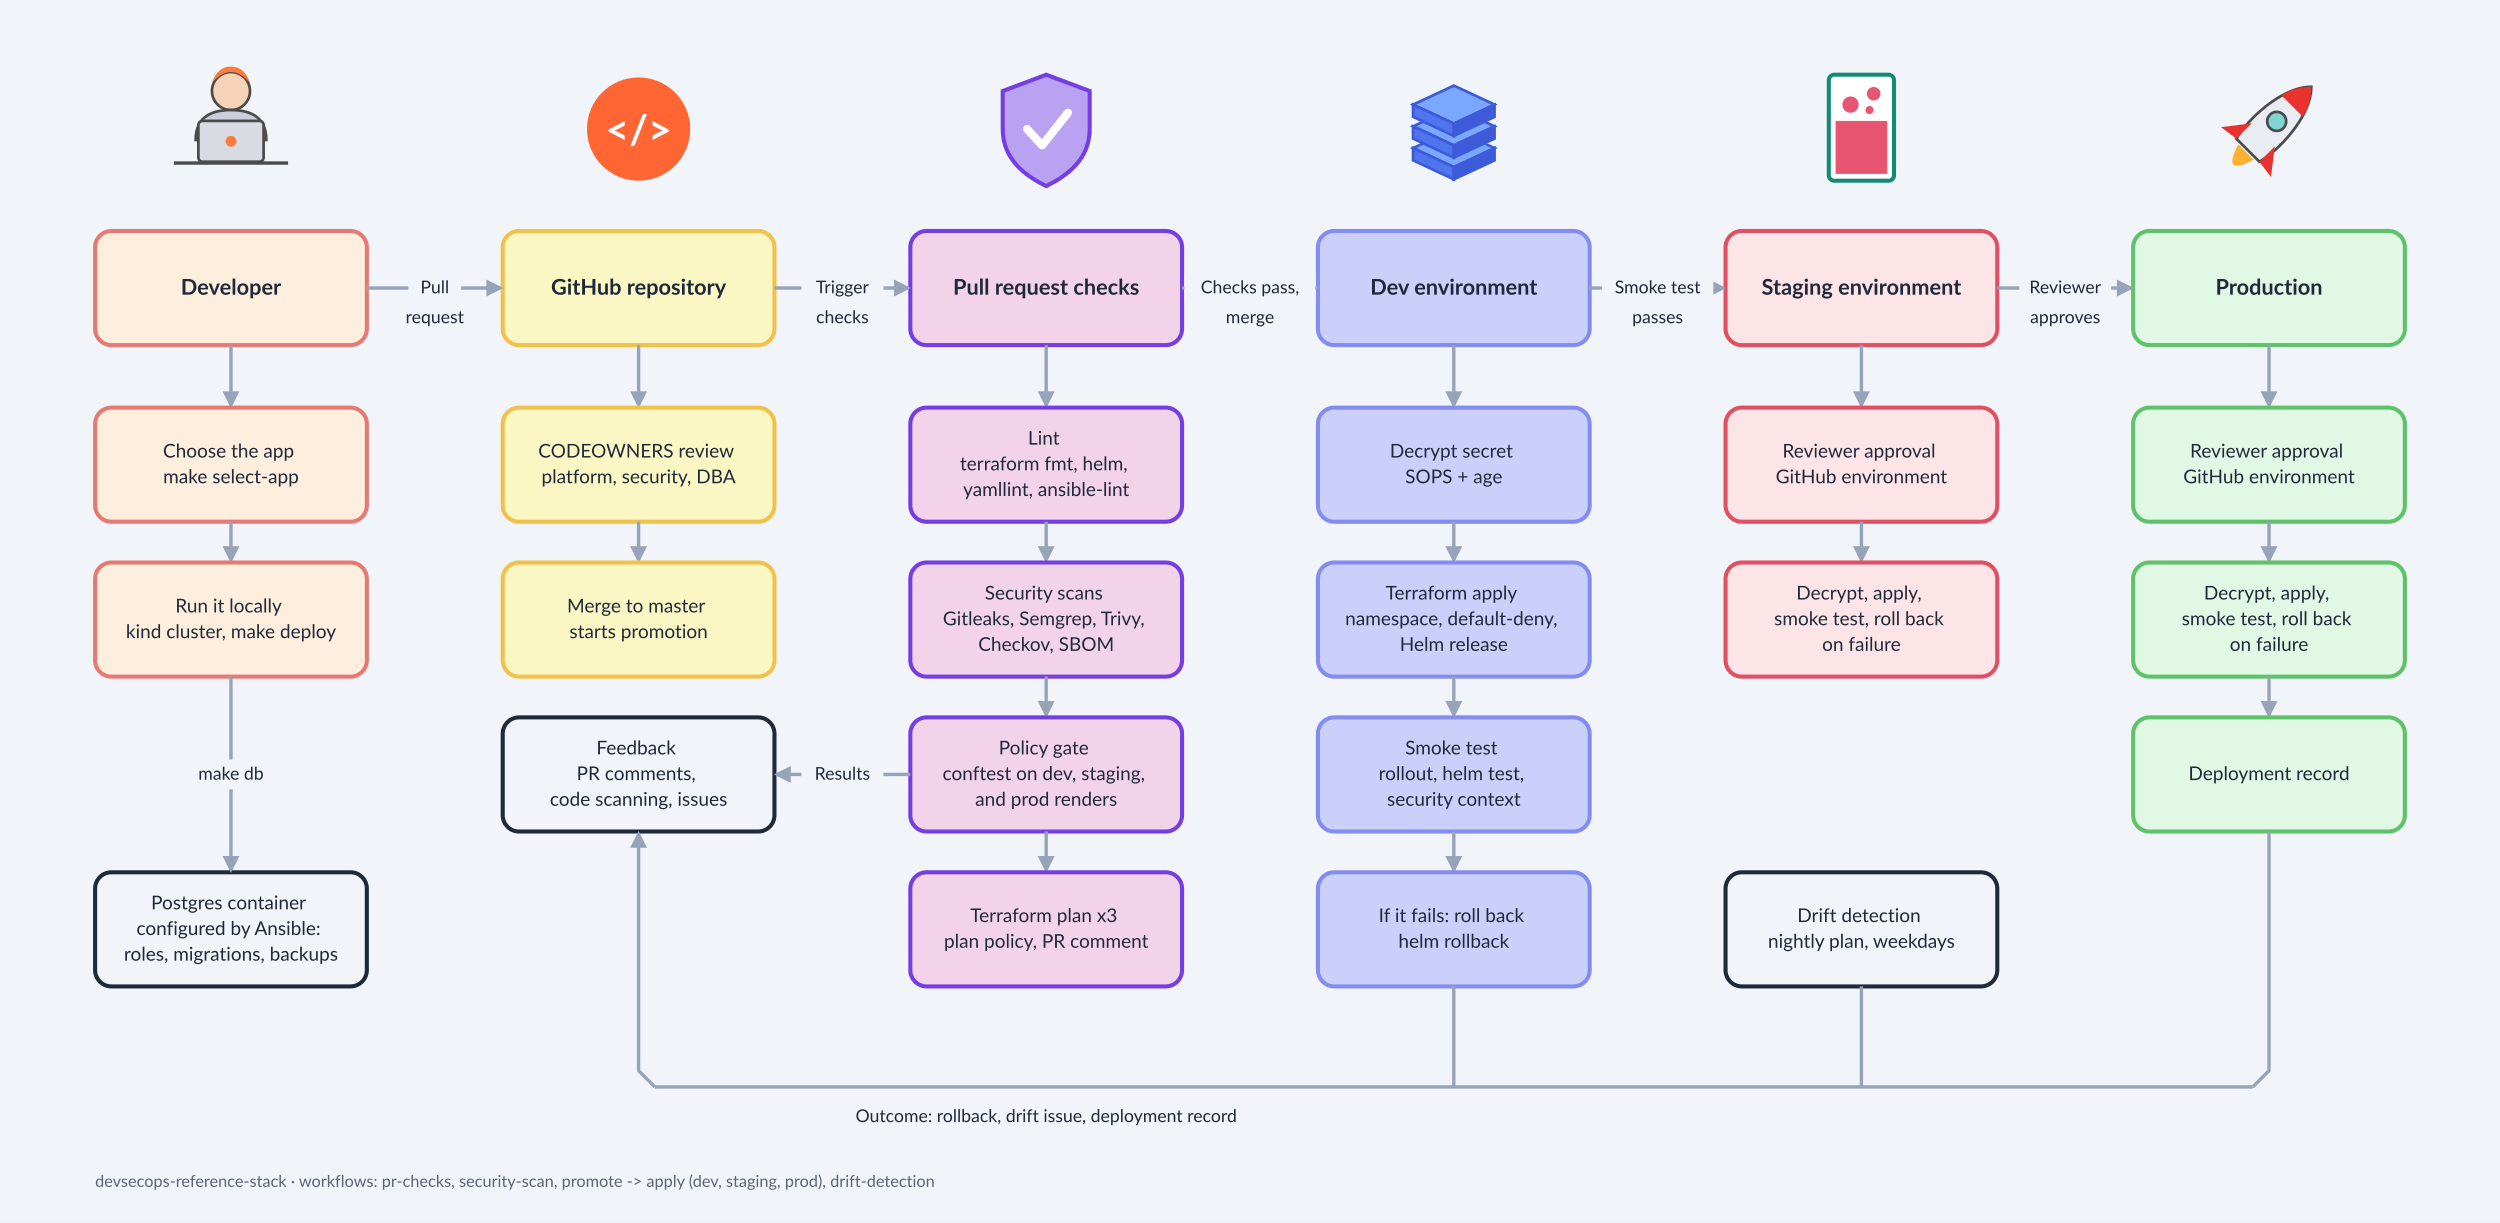
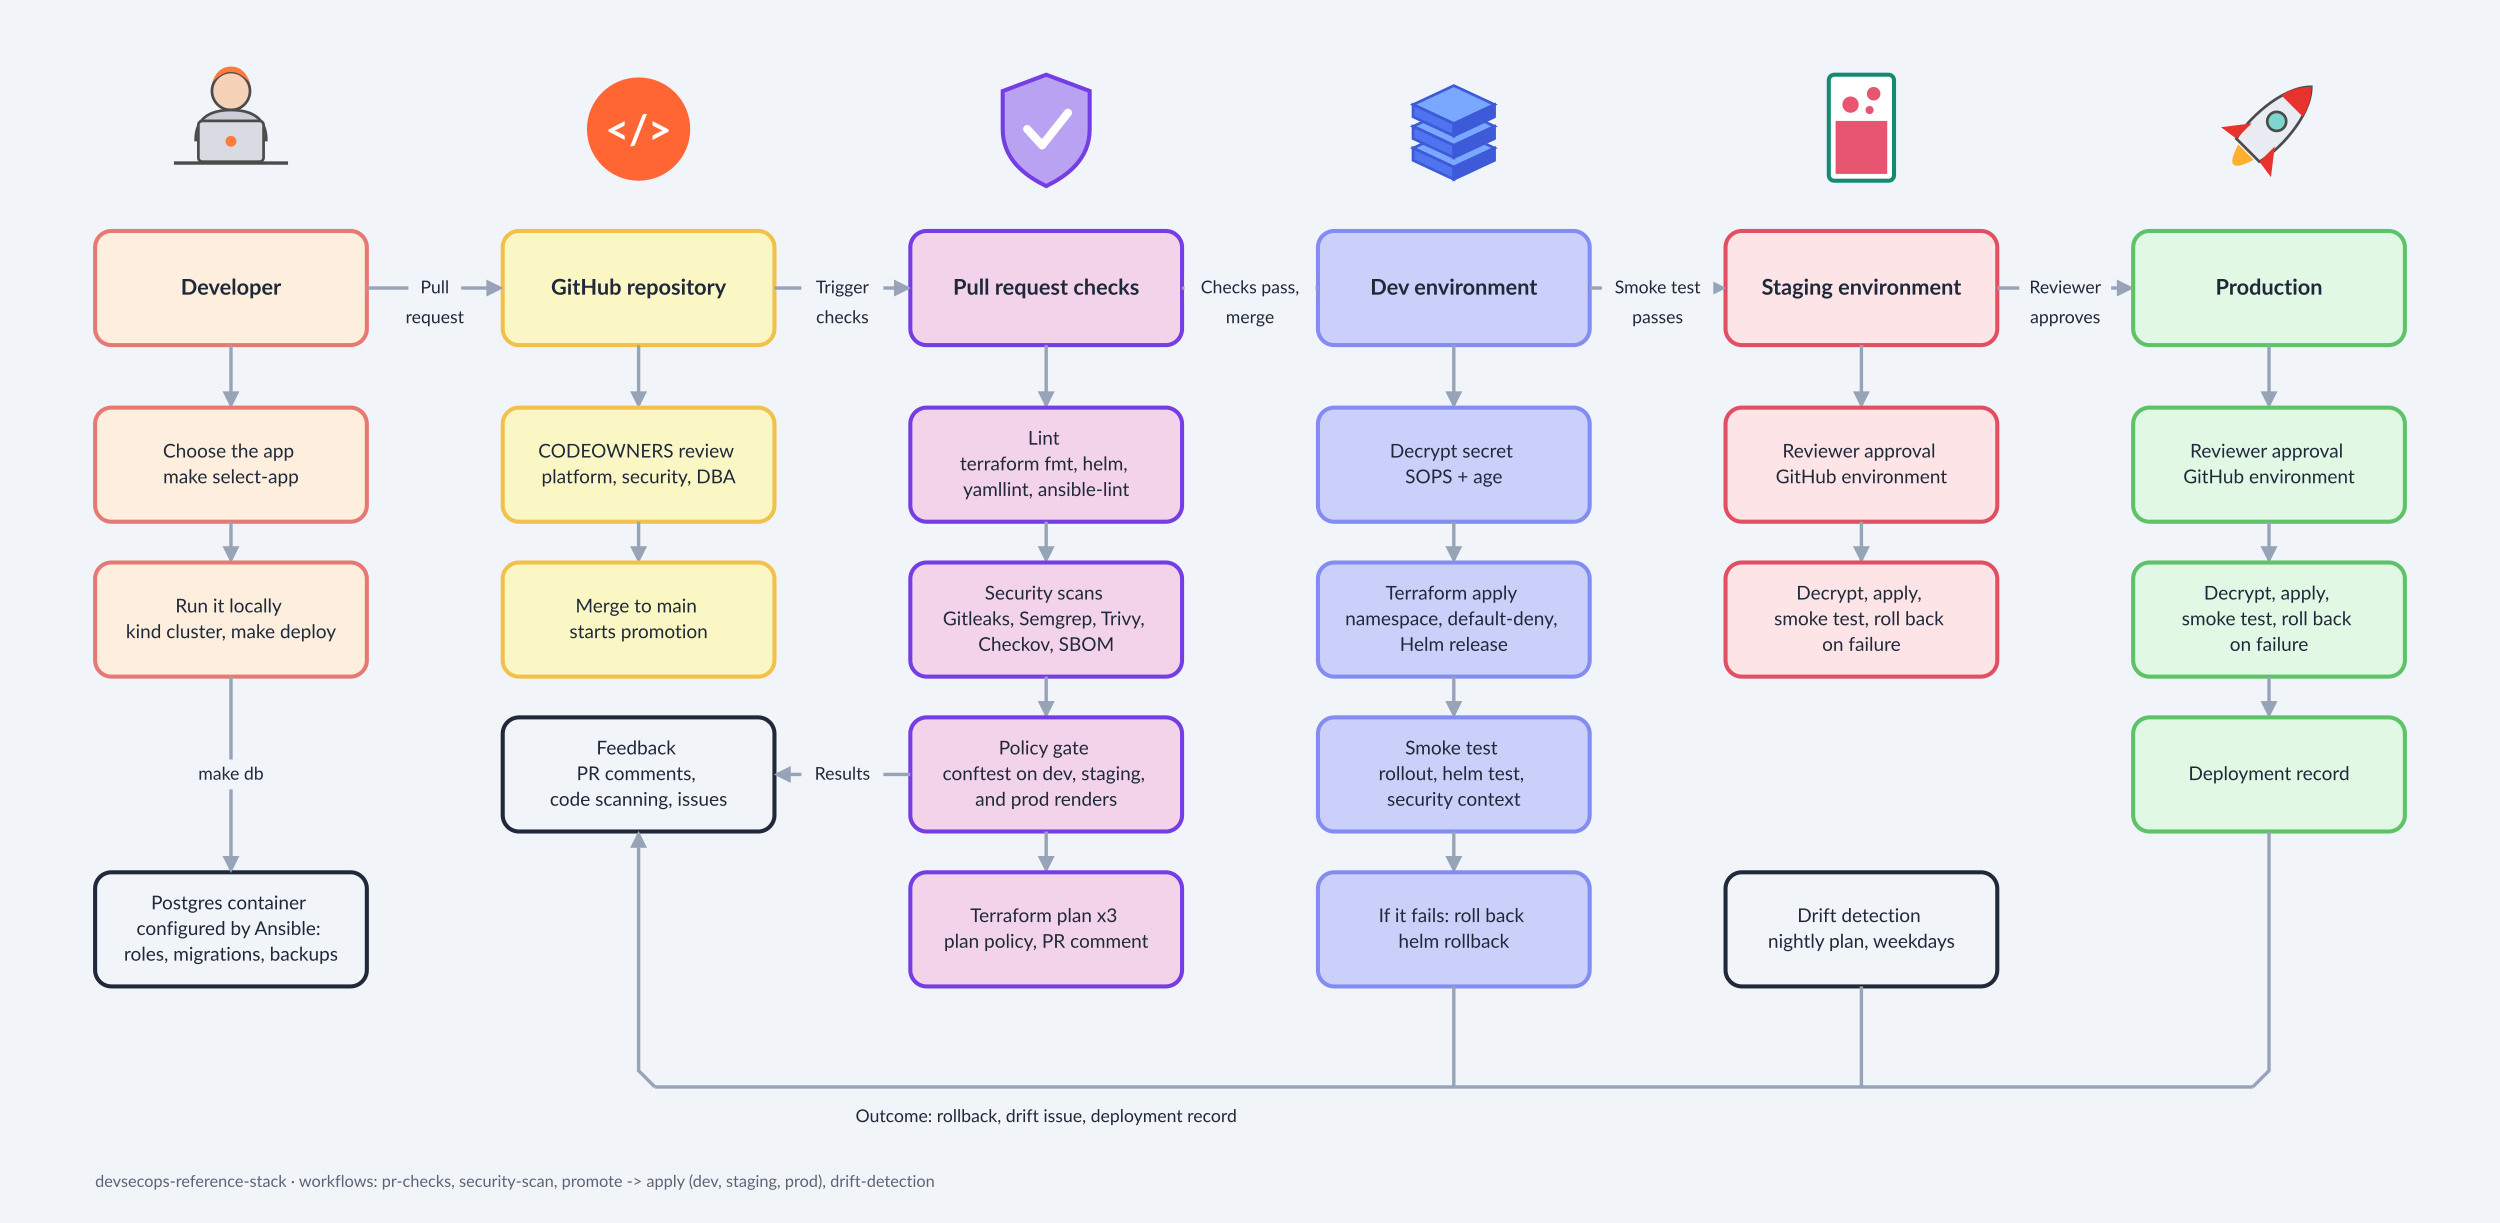
<svg xmlns="http://www.w3.org/2000/svg" width="1840" height="900" viewBox="0 0 1840 900" role="img" aria-labelledby="title desc">
  <defs>
    <marker id="head" viewBox="0 0 10 10" refX="8" refY="5" markerWidth="5" markerHeight="5" orient="auto-start-reverse">
      <path d="M0 0 L10 5 L0 10 Z" fill="#97a3b6" />
    </marker>
  </defs>
  <rect width="1840" height="900" fill="#f1f4f9" />
  <g transform="translate(170.0,95)">
    <circle cx="0" cy="-28" r="14" fill="#f6d2b8" stroke="#4b4b4b" stroke-width="2" />
    <path d="M-14 -34 q14 -16 28 0 q-4 -12 -14 -12 q-10 0 -14 12z" fill="#ff7a3d" />
    <path d="M-26 8 q0 -22 26 -22 q26 0 26 22z" fill="#c9ced8" stroke="#4b4b4b" stroke-width="2" />
    <rect x="-24" y="-6" width="48" height="30" rx="3" fill="#d8dbe2" stroke="#4b4b4b" stroke-width="2" />
    <circle cx="0" cy="9" r="4" fill="#ff7a3d" />
    <line x1="-42" y1="25" x2="42" y2="25" stroke="#4b4b4b" stroke-width="2.5" />
  </g>
  <g transform="translate(470.0,95)">
    <circle r="38" fill="#ff6633" />
    <text x="0" y="2" font-family="Lato, 'Helvetica Neue', Helvetica, Arial, sans-serif" font-size="30" font-weight="bold" fill="#fff" text-anchor="middle" dominant-baseline="middle">&lt;/&gt;</text>
  </g>
  <g transform="translate(770.0,95)">
    <path d="M0 -40 L32 -28 V0 C32 22 16 34 0 42 C-16 34 -32 22 -32 0 V-28 Z" fill="#b9a2f2" stroke="#743ee4" stroke-width="3" />
    <path d="M-14 0 L-3 12 L16 -12" fill="none" stroke="#fff" stroke-width="6" stroke-linecap="round" stroke-linejoin="round" />
  </g>
  <g transform="translate(1070.0,95)">
    <path d="M-30 14 L0 0 L30 14 L0 28 Z" fill="#7aa7ff" stroke="#3d5bd9" stroke-width="2" />
    <path d="M-30 14 V23 L0 37 V28 Z" fill="#4f74f0" stroke="#3d5bd9" stroke-width="2" />
    <path d="M30 14 V23 L0 37 V28 Z" fill="#3d5bd9" stroke="#3d5bd9" stroke-width="2" />
    <path d="M-30 -2 L0 -16 L30 -2 L0 12 Z" fill="#7aa7ff" stroke="#3d5bd9" stroke-width="2" />
    <path d="M-30 -2 V7 L0 21 V12 Z" fill="#4f74f0" stroke="#3d5bd9" stroke-width="2" />
    <path d="M30 -2 V7 L0 21 V12 Z" fill="#3d5bd9" stroke="#3d5bd9" stroke-width="2" />
    <path d="M-30 -18 L0 -32 L30 -18 L0 -4 Z" fill="#7aa7ff" stroke="#3d5bd9" stroke-width="2" />
    <path d="M-30 -18 V-9 L0 5 V-4 Z" fill="#4f74f0" stroke="#3d5bd9" stroke-width="2" />
    <path d="M30 -18 V-9 L0 5 V-4 Z" fill="#3d5bd9" stroke="#3d5bd9" stroke-width="2" />
  </g>
  <g transform="translate(1370.0,95)">
    <rect x="-24" y="-40" width="48" height="78" rx="4" fill="#fff" stroke="#138a72" stroke-width="3" />
    <rect x="-19" y="-6" width="38" height="39" fill="#e85570" />
    <circle cx="-8" cy="-18" r="6" fill="#e85570" />
    <circle cx="9" cy="-26" r="5" fill="#e85570" />
    <circle cx="6" cy="-14" r="3" fill="#e85570" />
  </g>
  <g transform="translate(1670.0,95) rotate(45)">
    <path d="M0 -44 C16 -28 16 8 12 22 H-12 C-16 8 -16 -28 0 -44 Z" fill="#e9ecf2" stroke="#4b4b4b" stroke-width="2" />
    <path d="M-12 6 L-26 24 L-12 22 Z M12 6 L26 24 L12 22 Z" fill="#e8322e" />
    <path d="M0 -44 C7 -37 10 -30 11 -24 H-11 C-10 -30 -7 -37 0 -44 Z" fill="#e8322e" />
    <circle cx="0" cy="-8" r="7" fill="#7fd6d0" stroke="#4b4b4b" stroke-width="2" />
    <path d="M-8 24 Q0 50 8 24 Z" fill="#ffb02e" />
  </g>
  <rect x="70" y="170" width="200" height="84" rx="12" fill="#fdeedd" stroke="#e77975" stroke-width="3" />
  <text x="170.0" y="212.0" font-family="Lato, 'Helvetica Neue', Helvetica, Arial, sans-serif" font-size="16" font-weight="bold" fill="#20293a" text-anchor="middle" dominant-baseline="middle">
    <tspan x="170.0" dy="0.0">Developer</tspan>
  </text>
  <rect x="370" y="170" width="200" height="84" rx="12" fill="#fbf7c5" stroke="#f2c14b" stroke-width="3" />
  <text x="470.0" y="212.0" font-family="Lato, 'Helvetica Neue', Helvetica, Arial, sans-serif" font-size="16" font-weight="bold" fill="#20293a" text-anchor="middle" dominant-baseline="middle">
    <tspan x="470.0" dy="0.0">GitHub repository</tspan>
  </text>
  <rect x="670" y="170" width="200" height="84" rx="12" fill="#f3d3ea" stroke="#743ee4" stroke-width="3" />
  <text x="770.0" y="212.0" font-family="Lato, 'Helvetica Neue', Helvetica, Arial, sans-serif" font-size="16" font-weight="bold" fill="#20293a" text-anchor="middle" dominant-baseline="middle">
    <tspan x="770.0" dy="0.0">Pull request checks</tspan>
  </text>
  <rect x="970" y="170" width="200" height="84" rx="12" fill="#cbd0fb" stroke="#838cf1" stroke-width="3" />
  <text x="1070.0" y="212.0" font-family="Lato, 'Helvetica Neue', Helvetica, Arial, sans-serif" font-size="16" font-weight="bold" fill="#20293a" text-anchor="middle" dominant-baseline="middle">
    <tspan x="1070.0" dy="0.0">Dev environment</tspan>
  </text>
  <rect x="1270" y="170" width="200" height="84" rx="12" fill="#fde4e7" stroke="#e14f62" stroke-width="3" />
  <text x="1370.0" y="212.0" font-family="Lato, 'Helvetica Neue', Helvetica, Arial, sans-serif" font-size="16" font-weight="bold" fill="#20293a" text-anchor="middle" dominant-baseline="middle">
    <tspan x="1370.0" dy="0.0">Staging environment</tspan>
  </text>
  <rect x="1570" y="170" width="200" height="84" rx="12" fill="#e1f8e4" stroke="#5ec269" stroke-width="3" />
  <text x="1670.0" y="212.0" font-family="Lato, 'Helvetica Neue', Helvetica, Arial, sans-serif" font-size="16" font-weight="bold" fill="#20293a" text-anchor="middle" dominant-baseline="middle">
    <tspan x="1670.0" dy="0.0">Production</tspan>
  </text>
  <path d="M 270.0 212.0 L 368.0 212.0" fill="none" stroke="#97a3b6" stroke-width="2.5" stroke-linejoin="round" marker-end="url(#head)" />
  <rect x="300.6" y="201.0" width="38.8" height="22" fill="#f1f4f9" />
  <text x="320.0" y="212.0" font-family="Lato, 'Helvetica Neue', Helvetica, Arial, sans-serif" font-size="13" font-weight="normal" fill="#20293a" text-anchor="middle" dominant-baseline="middle">
    <tspan x="320.0" dy="0.0">Pull</tspan>
  </text>
  <text x="320.0" y="234.0" font-family="Lato, 'Helvetica Neue', Helvetica, Arial, sans-serif" font-size="13" font-weight="normal" fill="#20293a" text-anchor="middle" dominant-baseline="middle">
    <tspan x="320.0" dy="0.0">request</tspan>
  </text>
  <path d="M 570.0 212.0 L 668.0 212.0" fill="none" stroke="#97a3b6" stroke-width="2.5" stroke-linejoin="round" marker-end="url(#head)" />
  <rect x="589.8" y="201.0" width="60.4" height="22" fill="#f1f4f9" />
  <text x="620.0" y="212.0" font-family="Lato, 'Helvetica Neue', Helvetica, Arial, sans-serif" font-size="13" font-weight="normal" fill="#20293a" text-anchor="middle" dominant-baseline="middle">
    <tspan x="620.0" dy="0.0">Trigger</tspan>
  </text>
  <text x="620.0" y="234.0" font-family="Lato, 'Helvetica Neue', Helvetica, Arial, sans-serif" font-size="13" font-weight="normal" fill="#20293a" text-anchor="middle" dominant-baseline="middle">
    <tspan x="620.0" dy="0.0">checks</tspan>
  </text>
  <path d="M 870.0 212.0 L 968.0 212.0" fill="none" stroke="#97a3b6" stroke-width="2.5" stroke-linejoin="round" marker-end="url(#head)" />
  <rect x="871.8" y="201.0" width="96.4" height="22" fill="#f1f4f9" />
  <text x="920.0" y="212.0" font-family="Lato, 'Helvetica Neue', Helvetica, Arial, sans-serif" font-size="13" font-weight="normal" fill="#20293a" text-anchor="middle" dominant-baseline="middle">
    <tspan x="920.0" dy="0.0">Checks pass,</tspan>
  </text>
  <text x="920.0" y="234.0" font-family="Lato, 'Helvetica Neue', Helvetica, Arial, sans-serif" font-size="13" font-weight="normal" fill="#20293a" text-anchor="middle" dominant-baseline="middle">
    <tspan x="920.0" dy="0.0">merge</tspan>
  </text>
  <path d="M 1170.0 212.0 L 1268.0 212.0" fill="none" stroke="#97a3b6" stroke-width="2.5" stroke-linejoin="round" marker-end="url(#head)" />
  <rect x="1179.0" y="201.0" width="82.0" height="22" fill="#f1f4f9" />
  <text x="1220.0" y="212.0" font-family="Lato, 'Helvetica Neue', Helvetica, Arial, sans-serif" font-size="13" font-weight="normal" fill="#20293a" text-anchor="middle" dominant-baseline="middle">
    <tspan x="1220.0" dy="0.0">Smoke test</tspan>
  </text>
  <text x="1220.0" y="234.0" font-family="Lato, 'Helvetica Neue', Helvetica, Arial, sans-serif" font-size="13" font-weight="normal" fill="#20293a" text-anchor="middle" dominant-baseline="middle">
    <tspan x="1220.0" dy="0.0">passes</tspan>
  </text>
  <path d="M 1470.0 212.0 L 1568.0 212.0" fill="none" stroke="#97a3b6" stroke-width="2.5" stroke-linejoin="round" marker-end="url(#head)" />
  <rect x="1486.2" y="201.0" width="67.6" height="22" fill="#f1f4f9" />
  <text x="1520.0" y="212.0" font-family="Lato, 'Helvetica Neue', Helvetica, Arial, sans-serif" font-size="13" font-weight="normal" fill="#20293a" text-anchor="middle" dominant-baseline="middle">
    <tspan x="1520.0" dy="0.0">Reviewer</tspan>
  </text>
  <text x="1520.0" y="234.0" font-family="Lato, 'Helvetica Neue', Helvetica, Arial, sans-serif" font-size="13" font-weight="normal" fill="#20293a" text-anchor="middle" dominant-baseline="middle">
    <tspan x="1520.0" dy="0.0">approves</tspan>
  </text>
  <path d="M 170.0 254.0 L 170.0 298.0" fill="none" stroke="#97a3b6" stroke-width="2.5" stroke-linejoin="round" marker-end="url(#head)" />
  <rect x="70" y="300" width="200" height="84" rx="12" fill="#fdeedd" stroke="#e77975" stroke-width="3" />
  <text x="170.0" y="332.6" font-family="Lato, 'Helvetica Neue', Helvetica, Arial, sans-serif" font-size="14" font-weight="normal" fill="#20293a" text-anchor="middle" dominant-baseline="middle">
    <tspan x="170.0" dy="0.0">Choose the app</tspan>
    <tspan x="170.0" dy="18.9">make select-app</tspan>
  </text>
  <path d="M 170.0 384.0 L 170.0 412.0" fill="none" stroke="#97a3b6" stroke-width="2.5" stroke-linejoin="round" marker-end="url(#head)" />
  <rect x="70" y="414" width="200" height="84" rx="12" fill="#fdeedd" stroke="#e77975" stroke-width="3" />
  <text x="170.0" y="446.6" font-family="Lato, 'Helvetica Neue', Helvetica, Arial, sans-serif" font-size="14" font-weight="normal" fill="#20293a" text-anchor="middle" dominant-baseline="middle">
    <tspan x="170.0" dy="0.0">Run it locally</tspan>
    <tspan x="170.0" dy="18.9">kind cluster, make deploy</tspan>
  </text>
  <path d="M 470.0 254.0 L 470.0 298.0" fill="none" stroke="#97a3b6" stroke-width="2.5" stroke-linejoin="round" marker-end="url(#head)" />
  <rect x="370" y="300" width="200" height="84" rx="12" fill="#fbf7c5" stroke="#f2c14b" stroke-width="3" />
  <text x="470.0" y="332.6" font-family="Lato, 'Helvetica Neue', Helvetica, Arial, sans-serif" font-size="14" font-weight="normal" fill="#20293a" text-anchor="middle" dominant-baseline="middle">
    <tspan x="470.0" dy="0.0">CODEOWNERS review</tspan>
    <tspan x="470.0" dy="18.9">platform, security, DBA</tspan>
  </text>
  <path d="M 470.0 384.0 L 470.0 412.0" fill="none" stroke="#97a3b6" stroke-width="2.5" stroke-linejoin="round" marker-end="url(#head)" />
  <rect x="370" y="414" width="200" height="84" rx="12" fill="#fbf7c5" stroke="#f2c14b" stroke-width="3" />
  <text x="470.0" y="446.6" font-family="Lato, 'Helvetica Neue', Helvetica, Arial, sans-serif" font-size="14" font-weight="normal" fill="#20293a" text-anchor="middle" dominant-baseline="middle">
-     <tspan x="470.0" dy="0.0">Merge to master</tspan>
+     <tspan x="470.0" dy="0.0">Merge to main</tspan>
    <tspan x="470.0" dy="18.9">starts promotion</tspan>
  </text>
  <path d="M 770.0 254.0 L 770.0 298.0" fill="none" stroke="#97a3b6" stroke-width="2.5" stroke-linejoin="round" marker-end="url(#head)" />
  <rect x="670" y="300" width="200" height="84" rx="12" fill="#f3d3ea" stroke="#743ee4" stroke-width="3" />
  <text x="770.0" y="323.1" font-family="Lato, 'Helvetica Neue', Helvetica, Arial, sans-serif" font-size="14" font-weight="normal" fill="#20293a" text-anchor="middle" dominant-baseline="middle">
    <tspan x="770.0" dy="0.0">Lint</tspan>
    <tspan x="770.0" dy="18.9">terraform fmt, helm,</tspan>
    <tspan x="770.0" dy="18.9">yamllint, ansible-lint</tspan>
  </text>
  <path d="M 770.0 384.0 L 770.0 412.0" fill="none" stroke="#97a3b6" stroke-width="2.5" stroke-linejoin="round" marker-end="url(#head)" />
  <rect x="670" y="414" width="200" height="84" rx="12" fill="#f3d3ea" stroke="#743ee4" stroke-width="3" />
  <text x="770.0" y="437.1" font-family="Lato, 'Helvetica Neue', Helvetica, Arial, sans-serif" font-size="14" font-weight="normal" fill="#20293a" text-anchor="middle" dominant-baseline="middle">
    <tspan x="770.0" dy="0.0">Security scans</tspan>
    <tspan x="770.0" dy="18.9">Gitleaks, Semgrep, Trivy,</tspan>
    <tspan x="770.0" dy="18.9">Checkov, SBOM</tspan>
  </text>
  <path d="M 770.0 498.0 L 770.0 526.0" fill="none" stroke="#97a3b6" stroke-width="2.5" stroke-linejoin="round" marker-end="url(#head)" />
  <rect x="670" y="528" width="200" height="84" rx="12" fill="#f3d3ea" stroke="#743ee4" stroke-width="3" />
  <text x="770.0" y="551.1" font-family="Lato, 'Helvetica Neue', Helvetica, Arial, sans-serif" font-size="14" font-weight="normal" fill="#20293a" text-anchor="middle" dominant-baseline="middle">
    <tspan x="770.0" dy="0.0">Policy gate</tspan>
    <tspan x="770.0" dy="18.9">conftest on dev, staging,</tspan>
    <tspan x="770.0" dy="18.9">and prod renders</tspan>
  </text>
  <path d="M 770.0 612.0 L 770.0 640.0" fill="none" stroke="#97a3b6" stroke-width="2.5" stroke-linejoin="round" marker-end="url(#head)" />
  <rect x="670" y="642" width="200" height="84" rx="12" fill="#f3d3ea" stroke="#743ee4" stroke-width="3" />
  <text x="770.0" y="674.5" font-family="Lato, 'Helvetica Neue', Helvetica, Arial, sans-serif" font-size="14" font-weight="normal" fill="#20293a" text-anchor="middle" dominant-baseline="middle">
    <tspan x="770.0" dy="0.0">Terraform plan x3</tspan>
    <tspan x="770.0" dy="18.9">plan policy, PR comment</tspan>
  </text>
  <path d="M 1070.0 254.0 L 1070.0 298.0" fill="none" stroke="#97a3b6" stroke-width="2.5" stroke-linejoin="round" marker-end="url(#head)" />
  <rect x="970" y="300" width="200" height="84" rx="12" fill="#cbd0fb" stroke="#838cf1" stroke-width="3" />
  <text x="1070.0" y="332.6" font-family="Lato, 'Helvetica Neue', Helvetica, Arial, sans-serif" font-size="14" font-weight="normal" fill="#20293a" text-anchor="middle" dominant-baseline="middle">
    <tspan x="1070.0" dy="0.0">Decrypt secret</tspan>
    <tspan x="1070.0" dy="18.9">SOPS + age</tspan>
  </text>
  <path d="M 1070.0 384.0 L 1070.0 412.0" fill="none" stroke="#97a3b6" stroke-width="2.5" stroke-linejoin="round" marker-end="url(#head)" />
  <rect x="970" y="414" width="200" height="84" rx="12" fill="#cbd0fb" stroke="#838cf1" stroke-width="3" />
  <text x="1070.0" y="437.1" font-family="Lato, 'Helvetica Neue', Helvetica, Arial, sans-serif" font-size="14" font-weight="normal" fill="#20293a" text-anchor="middle" dominant-baseline="middle">
    <tspan x="1070.0" dy="0.0">Terraform apply</tspan>
    <tspan x="1070.0" dy="18.9">namespace, default-deny,</tspan>
    <tspan x="1070.0" dy="18.9">Helm release</tspan>
  </text>
  <path d="M 1070.0 498.0 L 1070.0 526.0" fill="none" stroke="#97a3b6" stroke-width="2.5" stroke-linejoin="round" marker-end="url(#head)" />
  <rect x="970" y="528" width="200" height="84" rx="12" fill="#cbd0fb" stroke="#838cf1" stroke-width="3" />
  <text x="1070.0" y="551.1" font-family="Lato, 'Helvetica Neue', Helvetica, Arial, sans-serif" font-size="14" font-weight="normal" fill="#20293a" text-anchor="middle" dominant-baseline="middle">
    <tspan x="1070.0" dy="0.0">Smoke test</tspan>
    <tspan x="1070.0" dy="18.9">rollout, helm test,</tspan>
    <tspan x="1070.0" dy="18.9">security context</tspan>
  </text>
  <path d="M 1070.0 612.0 L 1070.0 640.0" fill="none" stroke="#97a3b6" stroke-width="2.5" stroke-linejoin="round" marker-end="url(#head)" />
  <rect x="970" y="642" width="200" height="84" rx="12" fill="#cbd0fb" stroke="#838cf1" stroke-width="3" />
  <text x="1070.0" y="674.5" font-family="Lato, 'Helvetica Neue', Helvetica, Arial, sans-serif" font-size="14" font-weight="normal" fill="#20293a" text-anchor="middle" dominant-baseline="middle">
    <tspan x="1070.0" dy="0.0">If it fails: roll back</tspan>
    <tspan x="1070.0" dy="18.9">helm rollback</tspan>
  </text>
  <path d="M 1370.0 254.0 L 1370.0 298.0" fill="none" stroke="#97a3b6" stroke-width="2.5" stroke-linejoin="round" marker-end="url(#head)" />
  <rect x="1270" y="300" width="200" height="84" rx="12" fill="#fde4e7" stroke="#e14f62" stroke-width="3" />
  <text x="1370.0" y="332.6" font-family="Lato, 'Helvetica Neue', Helvetica, Arial, sans-serif" font-size="14" font-weight="normal" fill="#20293a" text-anchor="middle" dominant-baseline="middle">
    <tspan x="1370.0" dy="0.0">Reviewer approval</tspan>
    <tspan x="1370.0" dy="18.9">GitHub environment</tspan>
  </text>
  <path d="M 1370.0 384.0 L 1370.0 412.0" fill="none" stroke="#97a3b6" stroke-width="2.5" stroke-linejoin="round" marker-end="url(#head)" />
  <rect x="1270" y="414" width="200" height="84" rx="12" fill="#fde4e7" stroke="#e14f62" stroke-width="3" />
  <text x="1370.0" y="437.1" font-family="Lato, 'Helvetica Neue', Helvetica, Arial, sans-serif" font-size="14" font-weight="normal" fill="#20293a" text-anchor="middle" dominant-baseline="middle">
    <tspan x="1370.0" dy="0.0">Decrypt, apply,</tspan>
    <tspan x="1370.0" dy="18.9">smoke test, roll back</tspan>
    <tspan x="1370.0" dy="18.9">on failure</tspan>
  </text>
  <path d="M 1670.0 254.0 L 1670.0 298.0" fill="none" stroke="#97a3b6" stroke-width="2.5" stroke-linejoin="round" marker-end="url(#head)" />
  <rect x="1570" y="300" width="200" height="84" rx="12" fill="#e1f8e4" stroke="#5ec269" stroke-width="3" />
  <text x="1670.0" y="332.6" font-family="Lato, 'Helvetica Neue', Helvetica, Arial, sans-serif" font-size="14" font-weight="normal" fill="#20293a" text-anchor="middle" dominant-baseline="middle">
    <tspan x="1670.0" dy="0.0">Reviewer approval</tspan>
    <tspan x="1670.0" dy="18.9">GitHub environment</tspan>
  </text>
  <path d="M 1670.0 384.0 L 1670.0 412.0" fill="none" stroke="#97a3b6" stroke-width="2.5" stroke-linejoin="round" marker-end="url(#head)" />
  <rect x="1570" y="414" width="200" height="84" rx="12" fill="#e1f8e4" stroke="#5ec269" stroke-width="3" />
  <text x="1670.0" y="437.1" font-family="Lato, 'Helvetica Neue', Helvetica, Arial, sans-serif" font-size="14" font-weight="normal" fill="#20293a" text-anchor="middle" dominant-baseline="middle">
    <tspan x="1670.0" dy="0.0">Decrypt, apply,</tspan>
    <tspan x="1670.0" dy="18.9">smoke test, roll back</tspan>
    <tspan x="1670.0" dy="18.9">on failure</tspan>
  </text>
  <path d="M 1670.0 498.0 L 1670.0 526.0" fill="none" stroke="#97a3b6" stroke-width="2.5" stroke-linejoin="round" marker-end="url(#head)" />
  <rect x="1570" y="528" width="200" height="84" rx="12" fill="#e1f8e4" stroke="#5ec269" stroke-width="3" />
  <text x="1670.0" y="570.0" font-family="Lato, 'Helvetica Neue', Helvetica, Arial, sans-serif" font-size="14" font-weight="normal" fill="#20293a" text-anchor="middle" dominant-baseline="middle">
    <tspan x="1670.0" dy="0.0">Deployment record</tspan>
  </text>
  <rect x="70" y="642" width="200" height="84" rx="12" fill="#f1f4f9" stroke="#20293a" stroke-width="3" />
  <text x="170.0" y="665.1" font-family="Lato, 'Helvetica Neue', Helvetica, Arial, sans-serif" font-size="14" font-weight="normal" fill="#20293a" text-anchor="middle" dominant-baseline="middle">
    <tspan x="170.0" dy="0.0">Postgres container</tspan>
    <tspan x="170.0" dy="18.9">configured by Ansible:</tspan>
    <tspan x="170.0" dy="18.9">roles, migrations, backups</tspan>
  </text>
  <path d="M 170.0 498.0 L 170.0 640.0" fill="none" stroke="#97a3b6" stroke-width="2.5" stroke-linejoin="round" marker-end="url(#head)" />
  <rect x="139.8" y="559.0" width="60.4" height="22" fill="#f1f4f9" />
  <text x="170.0" y="570.0" font-family="Lato, 'Helvetica Neue', Helvetica, Arial, sans-serif" font-size="13" font-weight="normal" fill="#20293a" text-anchor="middle" dominant-baseline="middle">
    <tspan x="170.0" dy="0.0">make db</tspan>
  </text>
  <rect x="370" y="528" width="200" height="84" rx="12" fill="#f1f4f9" stroke="#20293a" stroke-width="3" />
  <text x="470.0" y="551.1" font-family="Lato, 'Helvetica Neue', Helvetica, Arial, sans-serif" font-size="14" font-weight="normal" fill="#20293a" text-anchor="middle" dominant-baseline="middle">
    <tspan x="470.0" dy="0.0">Feedback</tspan>
    <tspan x="470.0" dy="18.9">PR comments,</tspan>
    <tspan x="470.0" dy="18.9">code scanning, issues</tspan>
  </text>
  <path d="M 670.0 570.0 L 572.0 570.0" fill="none" stroke="#97a3b6" stroke-width="2.5" stroke-linejoin="round" marker-end="url(#head)" />
  <rect x="589.8" y="559.0" width="60.4" height="22" fill="#f1f4f9" />
  <text x="620.0" y="570.0" font-family="Lato, 'Helvetica Neue', Helvetica, Arial, sans-serif" font-size="13" font-weight="normal" fill="#20293a" text-anchor="middle" dominant-baseline="middle">
    <tspan x="620.0" dy="0.0">Results</tspan>
  </text>
  <rect x="1270" y="642" width="200" height="84" rx="12" fill="#f1f4f9" stroke="#20293a" stroke-width="3" />
  <text x="1370.0" y="674.5" font-family="Lato, 'Helvetica Neue', Helvetica, Arial, sans-serif" font-size="14" font-weight="normal" fill="#20293a" text-anchor="middle" dominant-baseline="middle">
    <tspan x="1370.0" dy="0.0">Drift detection</tspan>
    <tspan x="1370.0" dy="18.9">nightly plan, weekdays</tspan>
  </text>
  <path d="M 1070.0 726.0 L 1070.0 800.0" fill="none" stroke="#97a3b6" stroke-width="2.5" stroke-linejoin="round" />
  <path d="M 1370.0 726.0 L 1370.0 800.0" fill="none" stroke="#97a3b6" stroke-width="2.5" stroke-linejoin="round" />
  <path d="M 1670.0 612.0 L 1670.0 788.0 L 1658.0 800.0" fill="none" stroke="#97a3b6" stroke-width="2.5" stroke-linejoin="round" />
  <path d="M 1658.0 800.0 L 482.0 800.0" fill="none" stroke="#97a3b6" stroke-width="2.5" stroke-linejoin="round" />
  <path d="M 482.0 800.0 L 470.0 788.0 L 470.0 614.0" fill="none" stroke="#97a3b6" stroke-width="2.5" stroke-linejoin="round" marker-end="url(#head)" />
  <text x="770.0" y="822.0" font-family="Lato, 'Helvetica Neue', Helvetica, Arial, sans-serif" font-size="13" font-weight="normal" fill="#20293a" text-anchor="middle" dominant-baseline="middle">
    <tspan x="770.0" dy="0.0">Outcome: rollback, drift issue, deployment record</tspan>
  </text>
  <text x="70" y="870.0" font-family="Lato, 'Helvetica Neue', Helvetica, Arial, sans-serif" font-size="12" font-weight="normal" fill="#5b6475" text-anchor="start" dominant-baseline="middle">
    <tspan x="70" dy="0.0">devsecops-reference-stack  ·  workflows: pr-checks, security-scan, promote -&gt; apply (dev, staging, prod), drift-detection</tspan>
  </text>
</svg>
